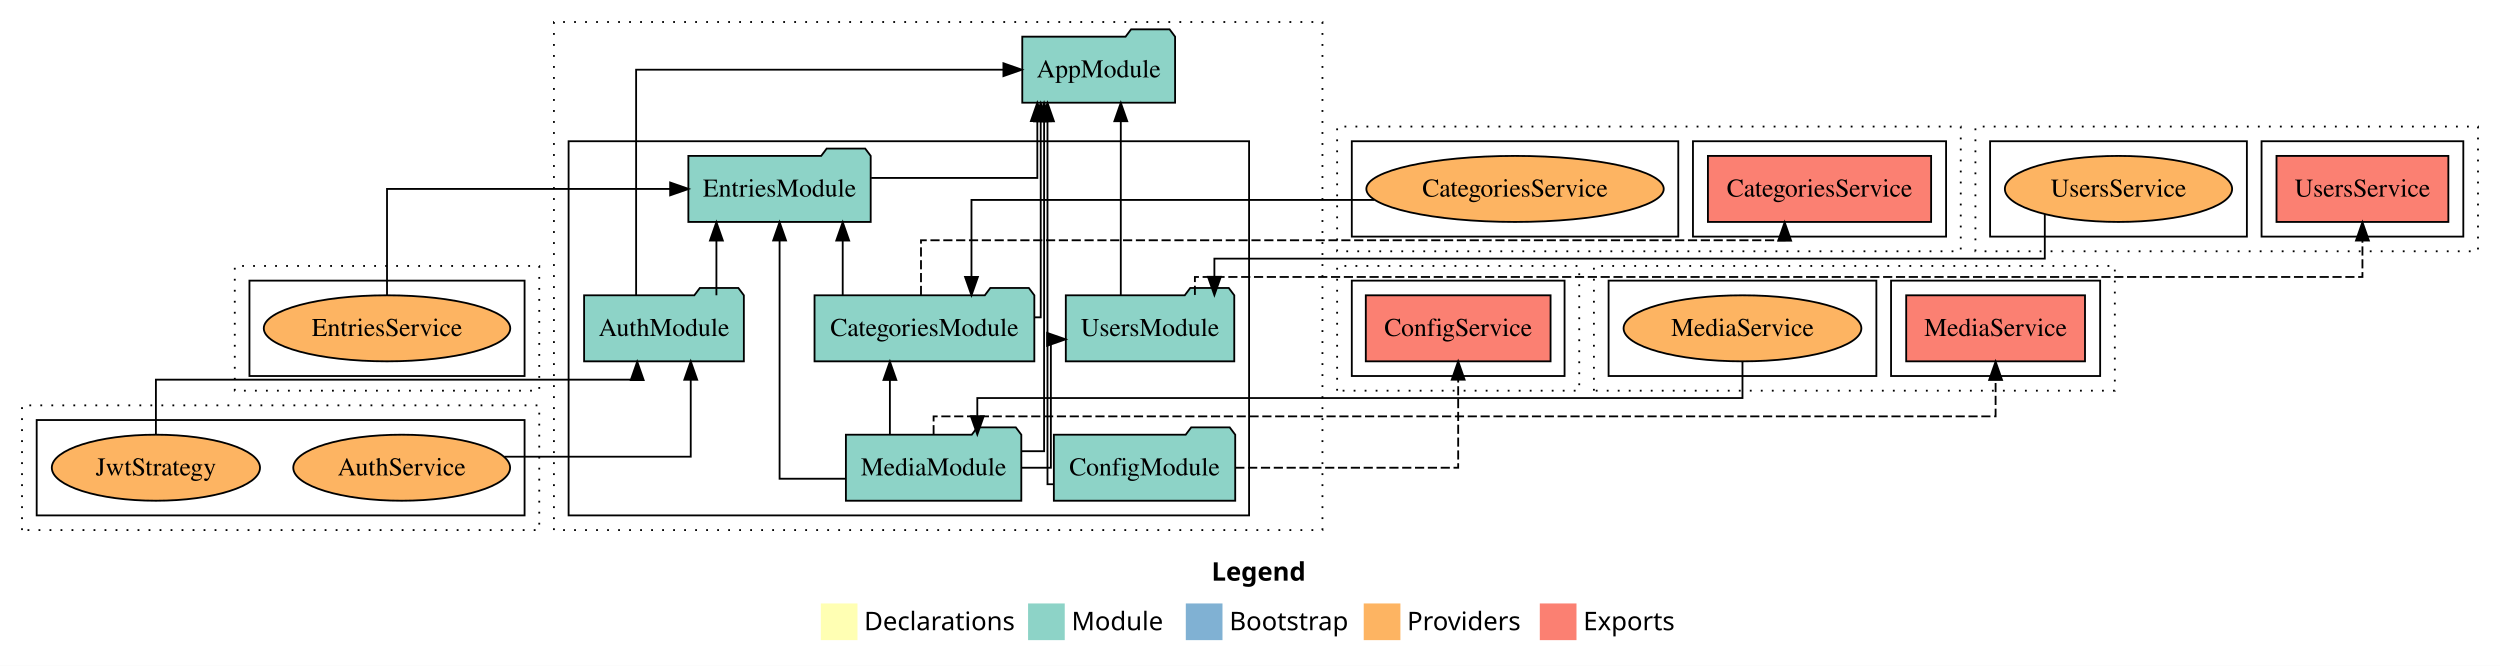
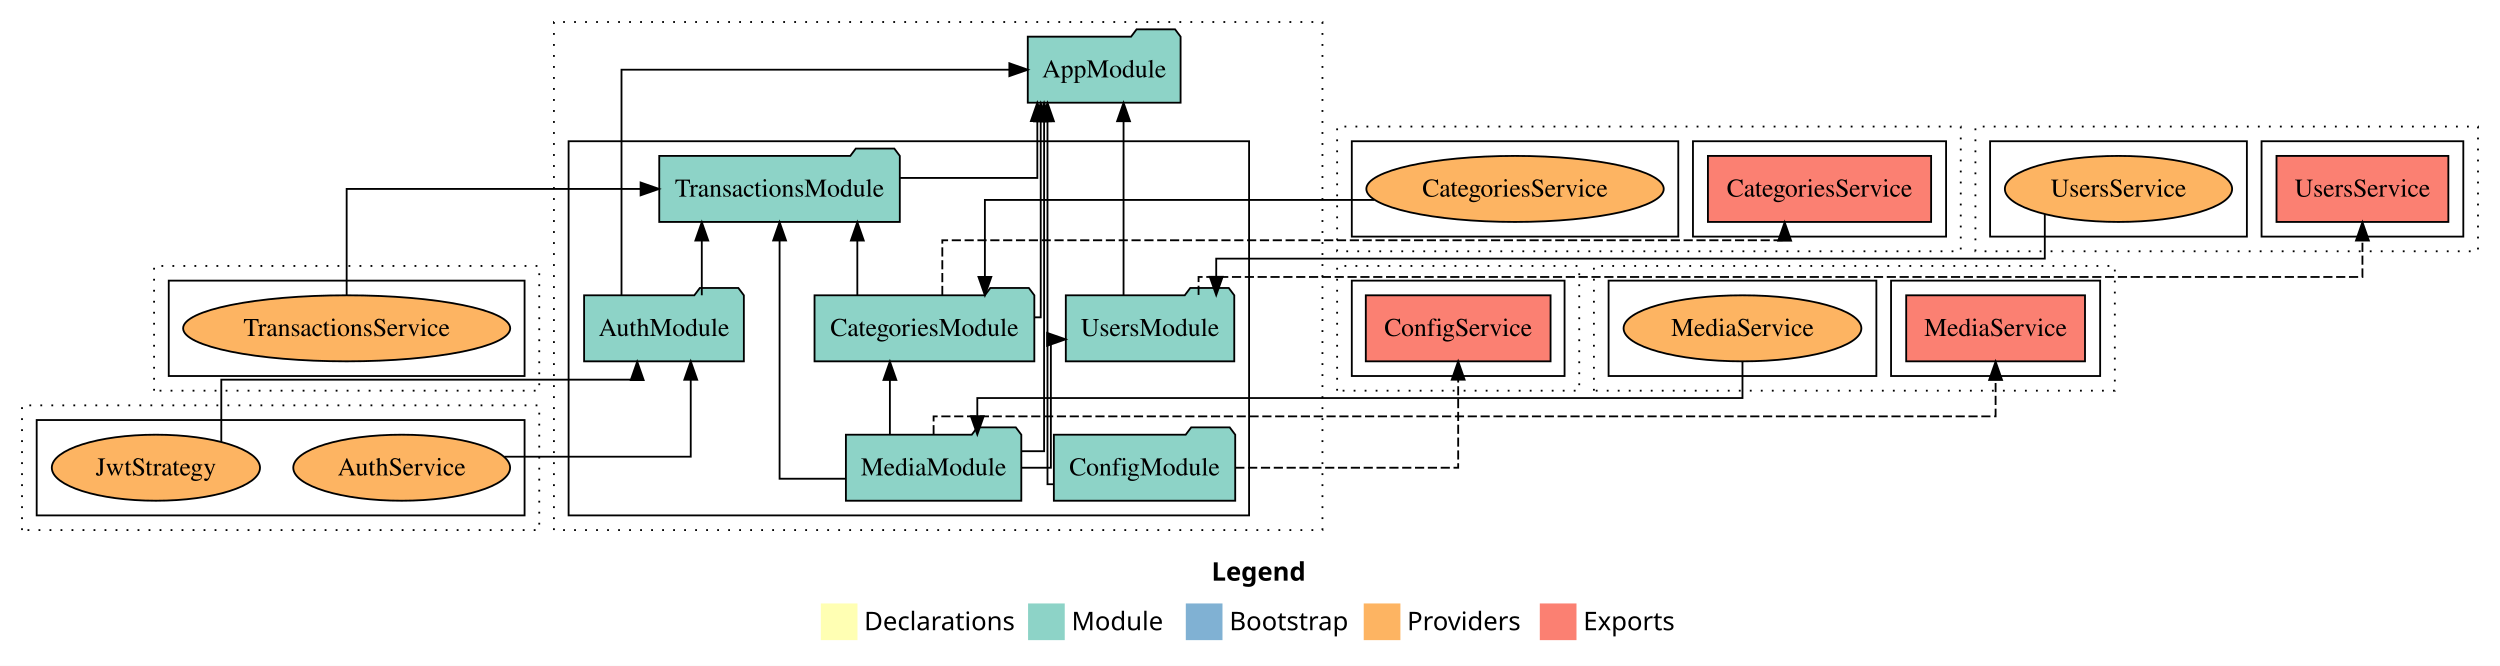
<svg xmlns="http://www.w3.org/2000/svg" width="1363pt" height="363pt" viewBox="0.00 0.00 1363.00 363.00">
  <g id="graph0" class="graph" transform="scale(1 1) rotate(0) translate(4 359)">
    <polygon fill="#ffffff" stroke="transparent" points="-4,4 -4,-359 1359,-359 1359,4 -4,4" />
    <text text-anchor="start" x="656.509" y="-42.4" font-family="sans-serif" font-weight="bold" font-size="14.00" fill="#000000">Legend</text>
    <polygon fill="#ffffb3" stroke="transparent" points="443.5,-10 443.5,-30 463.5,-30 463.5,-10 443.5,-10" />
    <text text-anchor="start" x="467.129" y="-15.4" font-family="sans-serif" font-size="14.00" fill="#000000">  Declarations</text>
    <polygon fill="#8dd3c7" stroke="transparent" points="556.5,-10 556.5,-30 576.5,-30 576.5,-10 556.5,-10" />
    <text text-anchor="start" x="580.225" y="-15.4" font-family="sans-serif" font-size="14.00" fill="#000000">  Module</text>
    <polygon fill="#80b1d3" stroke="transparent" points="642.5,-10 642.5,-30 662.5,-30 662.5,-10 642.5,-10" />
    <text text-anchor="start" x="666.281" y="-15.4" font-family="sans-serif" font-size="14.00" fill="#000000">  Bootstrap</text>
    <polygon fill="#fdb462" stroke="transparent" points="739.5,-10 739.5,-30 759.5,-30 759.5,-10 739.5,-10" />
    <text text-anchor="start" x="763.173" y="-15.4" font-family="sans-serif" font-size="14.00" fill="#000000">  Providers</text>
    <polygon fill="#fb8072" stroke="transparent" points="835.5,-10 835.5,-30 855.5,-30 855.5,-10 835.5,-10" />
    <text text-anchor="start" x="859.226" y="-15.4" font-family="sans-serif" font-size="14.00" fill="#000000">  Exports</text>
    <g id="clust1" class="cluster">
      <polygon fill="none" stroke="#000000" stroke-dasharray="1,5" points="298,-70 298,-347 717,-347 717,-70 298,-70" />
    </g>
    <g id="clust3" class="cluster">
      <polygon fill="none" stroke="#000000" points="306,-78 306,-282 677,-282 677,-78 306,-78" />
    </g>
    <g id="clust7" class="cluster">
      <polygon fill="none" stroke="#000000" stroke-dasharray="1,5" points="8,-70 8,-138 290,-138 290,-70 8,-70" />
    </g>
    <g id="clust12" class="cluster">
      <polygon fill="none" stroke="#000000" points="16,-78 16,-130 282,-130 282,-78 16,-78" />
    </g>
    <g id="clust13" class="cluster">
      <polygon fill="none" stroke="#000000" stroke-dasharray="1,5" points="725,-222 725,-290 1065,-290 1065,-222 725,-222" />
    </g>
    <g id="clust16" class="cluster">
      <polygon fill="none" stroke="#000000" points="919,-230 919,-282 1057,-282 1057,-230 919,-230" />
    </g>
    <g id="clust18" class="cluster">
      <polygon fill="none" stroke="#000000" points="733,-230 733,-282 911,-282 911,-230 733,-230" />
    </g>
    <g id="clust19" class="cluster">
      <polygon fill="none" stroke="#000000" stroke-dasharray="1,5" points="725,-146 725,-214 857,-214 857,-146 725,-146" />
    </g>
    <g id="clust22" class="cluster">
      <polygon fill="none" stroke="#000000" points="733,-154 733,-206 849,-206 849,-154 733,-154" />
    </g>
    <g id="clust25" class="cluster">
-       <polygon fill="none" stroke="#000000" stroke-dasharray="1,5" points="124,-146 124,-214 290,-214 290,-146 124,-146" />
+       <polygon fill="none" stroke="#000000" stroke-dasharray="1,5" points="865,-146 865,-214 1149,-214 1149,-146 865,-146" />
+     </g>
+     <g id="clust28" class="cluster">
+       <polygon fill="none" stroke="#000000" points="1027,-154 1027,-206 1141,-206 1141,-154 1027,-154" />
    </g>
    <g id="clust30" class="cluster">
-       <polygon fill="none" stroke="#000000" points="132,-154 132,-206 282,-206 282,-154 132,-154" />
+       <polygon fill="none" stroke="#000000" points="873,-154 873,-206 1019,-206 1019,-154 873,-154" />
    </g>
    <g id="clust31" class="cluster">
-       <polygon fill="none" stroke="#000000" stroke-dasharray="1,5" points="865,-146 865,-214 1149,-214 1149,-146 865,-146" />
-     </g>
-     <g id="clust34" class="cluster">
-       <polygon fill="none" stroke="#000000" points="1027,-154 1027,-206 1141,-206 1141,-154 1027,-154" />
+       <polygon fill="none" stroke="#000000" stroke-dasharray="1,5" points="80,-146 80,-214 290,-214 290,-146 80,-146" />
    </g>
    <g id="clust36" class="cluster">
-       <polygon fill="none" stroke="#000000" points="873,-154 873,-206 1019,-206 1019,-154 873,-154" />
+       <polygon fill="none" stroke="#000000" points="88,-154 88,-206 282,-206 282,-154 88,-154" />
    </g>
    <g id="clust37" class="cluster">
      <polygon fill="none" stroke="#000000" stroke-dasharray="1,5" points="1073,-222 1073,-290 1347,-290 1347,-222 1073,-222" />
    </g>
    <g id="clust40" class="cluster">
      <polygon fill="none" stroke="#000000" points="1229,-230 1229,-282 1339,-282 1339,-230 1229,-230" />
    </g>
    <g id="clust42" class="cluster">
      <polygon fill="none" stroke="#000000" points="1081,-230 1081,-282 1221,-282 1221,-230 1081,-230" />
    </g>
    <g id="node1" class="node">
      <polygon fill="#8dd3c7" stroke="#000000" points="401.548,-198 398.548,-202 377.548,-202 374.548,-198 314.452,-198 314.452,-162 401.548,-162 401.548,-198" />
      <text text-anchor="middle" x="358" y="-175.8" font-family="Times,serif" font-size="14.00" fill="#000000">AuthModule</text>
    </g>
-     <g id="node4" class="node">
-       <polygon fill="#8dd3c7" stroke="#000000" points="470.704,-274 467.704,-278 446.704,-278 443.704,-274 371.296,-274 371.296,-238 470.704,-238 470.704,-274" />
-       <text text-anchor="middle" x="421" y="-251.8" font-family="Times,serif" font-size="14.00" fill="#000000">EntriesModule</text>
-     </g>
-     <g id="edge13" class="edge">
-       <path fill="none" stroke="#000000" d="M386.586,-198.011C386.586,-198.011 386.586,-227.855 386.586,-227.855" />
-       <polygon fill="#000000" stroke="#000000" points="383.086,-227.855 386.586,-237.855 390.086,-227.855 383.086,-227.855" />
+     <g id="node5" class="node">
+       <polygon fill="#8dd3c7" stroke="#000000" points="486.577,-274 483.577,-278 462.577,-278 459.577,-274 355.423,-274 355.423,-238 486.577,-238 486.577,-274" />
+       <text text-anchor="middle" x="421" y="-251.8" font-family="Times,serif" font-size="14.00" fill="#000000">TransactionsModule</text>
+     </g>
+     <g id="edge15" class="edge">
+       <path fill="none" stroke="#000000" d="M378.618,-198.011C378.618,-198.011 378.618,-227.855 378.618,-227.855" />
+       <polygon fill="#000000" stroke="#000000" points="375.118,-227.855 378.618,-237.855 382.118,-227.855 375.118,-227.855" />
    </g>
    <g id="node7" class="node">
-       <polygon fill="#8dd3c7" stroke="#000000" points="636.657,-339 633.657,-343 612.657,-343 609.657,-339 553.343,-339 553.343,-303 636.657,-303 636.657,-339" />
-       <text text-anchor="middle" x="595" y="-316.8" font-family="Times,serif" font-size="14.00" fill="#000000">AppModule</text>
+       <polygon fill="#8dd3c7" stroke="#000000" points="639.657,-339 636.657,-343 615.657,-343 612.657,-339 556.343,-339 556.343,-303 639.657,-303 639.657,-339" />
+       <text text-anchor="middle" x="598" y="-316.8" font-family="Times,serif" font-size="14.00" fill="#000000">AppModule</text>
    </g>
    <g id="edge1" class="edge">
-       <path fill="none" stroke="#000000" d="M342.812,-198.145C342.812,-236.226 342.812,-321 342.812,-321 342.812,-321 543.073,-321 543.073,-321" />
-       <polygon fill="#000000" stroke="#000000" points="543.073,-324.5 553.073,-321 543.073,-317.5 543.073,-324.5" />
+       <path fill="none" stroke="#000000" d="M334.844,-198.145C334.844,-236.226 334.844,-321 334.844,-321 334.844,-321 546.302,-321 546.302,-321" />
+       <polygon fill="#000000" stroke="#000000" points="546.302,-324.5 556.302,-321 546.302,-317.5 546.302,-324.5" />
    </g>
    <g id="node2" class="node">
      <polygon fill="#8dd3c7" stroke="#000000" points="559.917,-198 556.917,-202 535.917,-202 532.917,-198 440.083,-198 440.083,-162 559.917,-162 559.917,-198" />
      <text text-anchor="middle" x="500" y="-175.8" font-family="Times,serif" font-size="14.00" fill="#000000">CategoriesModule</text>
    </g>
-     <g id="edge14" class="edge">
-       <path fill="none" stroke="#000000" d="M455.447,-198.011C455.447,-198.011 455.447,-227.855 455.447,-227.855" />
-       <polygon fill="#000000" stroke="#000000" points="451.947,-227.855 455.447,-237.855 458.947,-227.855 451.947,-227.855" />
+     <g id="edge16" class="edge">
+       <path fill="none" stroke="#000000" d="M463.415,-198.011C463.415,-198.011 463.415,-227.855 463.415,-227.855" />
+       <polygon fill="#000000" stroke="#000000" points="459.915,-227.855 463.415,-237.855 466.915,-227.855 459.915,-227.855" />
    </g>
    <g id="edge2" class="edge">
      <path fill="none" stroke="#000000" d="M559.991,-186C562.145,-186 563.399,-186 563.399,-186 563.399,-186 563.399,-292.793 563.399,-292.793" />
      <polygon fill="#000000" stroke="#000000" points="559.899,-292.793 563.399,-302.793 566.899,-292.793 559.899,-292.793" />
    </g>
    <g id="node10" class="node">
      <polygon fill="#fb8072" stroke="#000000" points="1048.845,-274 927.155,-274 927.155,-238 1048.845,-238 1048.845,-274" />
      <text text-anchor="middle" x="988" y="-251.8" font-family="Times,serif" font-size="14.00" fill="#000000">CategoriesService </text>
    </g>
    <g id="edge10" class="edge">
-       <path fill="none" stroke="#000000" stroke-dasharray="5,2" d="M498.125,-198.147C498.125,-211.739 498.125,-228 498.125,-228 498.125,-228 968.995,-228 968.995,-228 968.995,-228 968.995,-228.979 968.995,-228.979" />
+       <path fill="none" stroke="#000000" stroke-dasharray="5,2" d="M509.75,-198.147C509.75,-211.739 509.75,-228 509.75,-228 509.75,-228 968.995,-228 968.995,-228 968.995,-228 968.995,-228.979 968.995,-228.979" />
      <polygon fill="#000000" stroke="#000000" points="965.495,-227.793 968.995,-237.793 972.495,-227.793 965.495,-227.793" />
    </g>
    <g id="node3" class="node">
      <polygon fill="#8dd3c7" stroke="#000000" points="669.439,-122 666.439,-126 645.439,-126 642.439,-122 570.561,-122 570.561,-86 669.439,-86 669.439,-122" />
      <text text-anchor="middle" x="620" y="-99.8" font-family="Times,serif" font-size="14.00" fill="#000000">ConfigModule</text>
    </g>
    <g id="edge3" class="edge">
      <path fill="none" stroke="#000000" d="M570.562,-95C568.382,-95 567.09,-95 567.09,-95 567.09,-95 567.09,-292.887 567.09,-292.887" />
      <polygon fill="#000000" stroke="#000000" points="563.59,-292.887 567.09,-302.887 570.59,-292.887 563.59,-292.887" />
    </g>
    <g id="node12" class="node">
      <polygon fill="#fb8072" stroke="#000000" points="841.366,-198 740.634,-198 740.634,-162 841.366,-162 841.366,-198" />
      <text text-anchor="middle" x="791" y="-175.8" font-family="Times,serif" font-size="14.00" fill="#000000">ConfigService </text>
    </g>
    <g id="edge12" class="edge">
      <path fill="none" stroke="#000000" stroke-dasharray="5,2" d="M669.46,-104C719.963,-104 791,-104 791,-104 791,-104 791,-151.989 791,-151.989" />
      <polygon fill="#000000" stroke="#000000" points="787.5,-151.989 791,-161.989 794.5,-151.989 787.5,-151.989" />
    </g>
-     <g id="edge4" class="edge">
-       <path fill="none" stroke="#000000" d="M470.95,-262C511.349,-262 561.554,-262 561.554,-262 561.554,-262 561.554,-292.978 561.554,-292.978" />
-       <polygon fill="#000000" stroke="#000000" points="558.054,-292.977 561.554,-302.978 565.054,-292.978 558.054,-292.977" />
-     </g>
-     <g id="node5" class="node">
+     <g id="node4" class="node">
      <polygon fill="#8dd3c7" stroke="#000000" points="552.815,-122 549.815,-126 528.815,-126 525.815,-122 457.185,-122 457.185,-86 552.815,-86 552.815,-122" />
      <text text-anchor="middle" x="505" y="-99.8" font-family="Times,serif" font-size="14.00" fill="#000000">MediaModule</text>
    </g>
    <g id="edge9" class="edge">
      <path fill="none" stroke="#000000" d="M481.171,-122.011C481.171,-122.011 481.171,-151.855 481.171,-151.855" />
      <polygon fill="#000000" stroke="#000000" points="477.671,-151.855 481.171,-161.855 484.671,-151.855 477.671,-151.855" />
    </g>
-     <g id="edge15" class="edge">
+     <g id="edge17" class="edge">
      <path fill="none" stroke="#000000" d="M457.13,-98C438.273,-98 421.033,-98 421.033,-98 421.033,-98 421.033,-227.875 421.033,-227.875" />
      <polygon fill="#000000" stroke="#000000" points="417.533,-227.875 421.033,-237.875 424.533,-227.875 417.533,-227.875" />
    </g>
    <g id="node6" class="node">
      <polygon fill="#8dd3c7" stroke="#000000" points="668.922,-198 665.922,-202 644.922,-202 641.922,-198 577.078,-198 577.078,-162 668.922,-162 668.922,-198" />
      <text text-anchor="middle" x="623" y="-175.8" font-family="Times,serif" font-size="14.00" fill="#000000">UsersModule</text>
    </g>
    <g id="edge19" class="edge">
      <path fill="none" stroke="#000000" d="M552.802,-104C562.052,-104 568.936,-104 568.936,-104 568.936,-104 568.936,-174 568.936,-174 568.936,-174 569.734,-174 569.734,-174" />
      <polygon fill="#000000" stroke="#000000" points="566.913,-177.5 576.913,-174 566.913,-170.5 566.913,-177.5" />
    </g>
-     <g id="edge5" class="edge">
+     <g id="edge4" class="edge">
      <path fill="none" stroke="#000000" d="M552.762,-113C560.074,-113 565.245,-113 565.245,-113 565.245,-113 565.245,-292.905 565.245,-292.905" />
      <polygon fill="#000000" stroke="#000000" points="561.745,-292.905 565.245,-302.905 568.745,-292.905 561.745,-292.905" />
    </g>
-     <g id="node14" class="node">
+     <g id="node13" class="node">
      <polygon fill="#fb8072" stroke="#000000" points="1132.742,-198 1035.258,-198 1035.258,-162 1132.742,-162 1132.742,-198" />
      <text text-anchor="middle" x="1084" y="-175.8" font-family="Times,serif" font-size="14.00" fill="#000000">MediaService </text>
    </g>
-     <g id="edge17" class="edge">
+     <g id="edge13" class="edge">
      <path fill="none" stroke="#000000" stroke-dasharray="5,2" d="M505,-122.207C505,-127.555 505,-132 505,-132 505,-132 1084,-132 1084,-132 1084,-132 1084,-151.853 1084,-151.853" />
      <polygon fill="#000000" stroke="#000000" points="1080.5,-151.853 1084,-161.853 1087.5,-151.853 1080.5,-151.853" />
    </g>
+     <g id="edge5" class="edge">
+       <path fill="none" stroke="#000000" d="M486.75,-262C523.331,-262 561.554,-262 561.554,-262 561.554,-262 561.554,-292.978 561.554,-292.978" />
+       <polygon fill="#000000" stroke="#000000" points="558.054,-292.977 561.554,-302.978 565.054,-292.978 558.054,-292.977" />
+     </g>
    <g id="edge6" class="edge">
-       <path fill="none" stroke="#000000" d="M607.059,-198.145C607.059,-198.145 607.059,-292.925 607.059,-292.925" />
-       <polygon fill="#000000" stroke="#000000" points="603.559,-292.925 607.059,-302.925 610.559,-292.925 603.559,-292.925" />
+       <path fill="none" stroke="#000000" d="M608.559,-198.145C608.559,-198.145 608.559,-292.925 608.559,-292.925" />
+       <polygon fill="#000000" stroke="#000000" points="605.059,-292.925 608.559,-302.925 612.059,-292.925 605.059,-292.925" />
    </g>
    <g id="node16" class="node">
      <polygon fill="#fb8072" stroke="#000000" points="1330.849,-274 1237.151,-274 1237.151,-238 1330.849,-238 1330.849,-274" />
      <text text-anchor="middle" x="1284" y="-251.8" font-family="Times,serif" font-size="14.00" fill="#000000">UsersService </text>
    </g>
    <g id="edge20" class="edge">
-       <path fill="none" stroke="#000000" stroke-dasharray="5,2" d="M647.456,-198.207C647.456,-203.555 647.456,-208 647.456,-208 647.456,-208 1284,-208 1284,-208 1284,-208 1284,-227.853 1284,-227.853" />
+       <path fill="none" stroke="#000000" stroke-dasharray="5,2" d="M649.456,-198.207C649.456,-203.555 649.456,-208 649.456,-208 649.456,-208 1284,-208 1284,-208 1284,-208 1284,-227.853 1284,-227.853" />
      <polygon fill="#000000" stroke="#000000" points="1280.5,-227.853 1284,-237.853 1287.5,-227.853 1280.5,-227.853" />
    </g>
    <g id="node8" class="node">
      <ellipse fill="#fdb462" stroke="#000000" cx="215" cy="-104" rx="59.108" ry="18" />
      <text text-anchor="middle" x="215" y="-99.8" font-family="Times,serif" font-size="14.00" fill="#000000">AuthService</text>
    </g>
    <g id="edge7" class="edge">
      <path fill="none" stroke="#000000" d="M271.005,-110C316.301,-110 372.591,-110 372.591,-110 372.591,-110 372.591,-151.973 372.591,-151.973" />
      <polygon fill="#000000" stroke="#000000" points="369.091,-151.973 372.591,-161.973 376.091,-151.973 369.091,-151.973" />
    </g>
    <g id="node9" class="node">
      <ellipse fill="#fdb462" stroke="#000000" cx="81" cy="-104" rx="56.756" ry="18" />
      <text text-anchor="middle" x="81" y="-99.8" font-family="Times,serif" font-size="14.00" fill="#000000">JwtStrategy</text>
    </g>
    <g id="edge8" class="edge">
-       <path fill="none" stroke="#000000" d="M81,-122.147C81,-135.739 81,-152 81,-152 81,-152 343.409,-152 343.409,-152 343.409,-152 343.409,-152.979 343.409,-152.979" />
+       <path fill="none" stroke="#000000" d="M116.649,-118.142C116.649,-132.301 116.649,-152 116.649,-152 116.649,-152 343.409,-152 343.409,-152 343.409,-152 343.409,-152.979 343.409,-152.979" />
      <polygon fill="#000000" stroke="#000000" points="339.909,-151.793 343.409,-161.793 346.909,-151.793 339.909,-151.793" />
    </g>
    <g id="node11" class="node">
      <ellipse fill="#fdb462" stroke="#000000" cx="822" cy="-256" rx="81.074" ry="18" />
      <text text-anchor="middle" x="822" y="-251.8" font-family="Times,serif" font-size="14.00" fill="#000000">CategoriesService</text>
    </g>
    <g id="edge11" class="edge">
-       <path fill="none" stroke="#000000" d="M745.297,-250C657.489,-250 525.648,-250 525.648,-250 525.648,-250 525.648,-208.027 525.648,-208.027" />
-       <polygon fill="#000000" stroke="#000000" points="529.149,-208.027 525.648,-198.027 522.149,-208.027 529.149,-208.027" />
-     </g>
-     <g id="node13" class="node">
-       <ellipse fill="#fdb462" stroke="#000000" cx="207" cy="-180" rx="67.189" ry="18" />
-       <text text-anchor="middle" x="207" y="-175.8" font-family="Times,serif" font-size="14.00" fill="#000000">EntriesService</text>
-     </g>
-     <g id="edge16" class="edge">
-       <path fill="none" stroke="#000000" d="M207,-198.011C207,-220.485 207,-256 207,-256 207,-256 361.366,-256 361.366,-256" />
-       <polygon fill="#000000" stroke="#000000" points="361.366,-259.5 371.366,-256 361.366,-252.5 361.366,-259.5" />
-     </g>
-     <g id="node15" class="node">
+       <path fill="none" stroke="#000000" d="M745.302,-250C659.672,-250 532.961,-250 532.961,-250 532.961,-250 532.961,-208.027 532.961,-208.027" />
+       <polygon fill="#000000" stroke="#000000" points="536.461,-208.027 532.961,-198.027 529.461,-208.027 536.461,-208.027" />
+     </g>
+     <g id="node14" class="node">
      <ellipse fill="#fdb462" stroke="#000000" cx="946" cy="-180" rx="64.823" ry="18" />
      <text text-anchor="middle" x="946" y="-175.8" font-family="Times,serif" font-size="14.00" fill="#000000">MediaService</text>
    </g>
-     <g id="edge18" class="edge">
+     <g id="edge14" class="edge">
      <path fill="none" stroke="#000000" d="M946,-161.89C946,-152.103 946,-142 946,-142 946,-142 528.828,-142 528.828,-142 528.828,-142 528.828,-132.11 528.828,-132.11" />
      <polygon fill="#000000" stroke="#000000" points="532.329,-132.11 528.828,-122.11 525.329,-132.11 532.329,-132.11" />
+     </g>
+     <g id="node15" class="node">
+       <ellipse fill="#fdb462" stroke="#000000" cx="185" cy="-180" rx="89.161" ry="18" />
+       <text text-anchor="middle" x="185" y="-175.8" font-family="Times,serif" font-size="14.00" fill="#000000">TransactionsService</text>
+     </g>
+     <g id="edge18" class="edge">
+       <path fill="none" stroke="#000000" d="M185,-198.011C185,-220.485 185,-256 185,-256 185,-256 345.261,-256 345.261,-256" />
+       <polygon fill="#000000" stroke="#000000" points="345.261,-259.5 355.261,-256 345.261,-252.5 345.261,-259.5" />
    </g>
    <g id="node17" class="node">
      <ellipse fill="#fdb462" stroke="#000000" cx="1151" cy="-256" rx="61.952" ry="18" />
      <text text-anchor="middle" x="1151" y="-251.8" font-family="Times,serif" font-size="14.00" fill="#000000">UsersService</text>
    </g>
    <g id="edge21" class="edge">
-       <path fill="none" stroke="#000000" d="M1110.822,-242.281C1110.822,-231.397 1110.822,-218 1110.822,-218 1110.822,-218 658.083,-218 658.083,-218 658.083,-218 658.083,-208.11 658.083,-208.11" />
-       <polygon fill="#000000" stroke="#000000" points="661.583,-208.11 658.083,-198.11 654.583,-208.11 661.583,-208.11" />
+       <path fill="none" stroke="#000000" d="M1110.822,-242.281C1110.822,-231.397 1110.822,-218 1110.822,-218 1110.822,-218 659.083,-218 659.083,-218 659.083,-218 659.083,-208.11 659.083,-208.11" />
+       <polygon fill="#000000" stroke="#000000" points="662.583,-208.11 659.083,-198.11 655.583,-208.11 662.583,-208.11" />
    </g>
  </g>
</svg>
